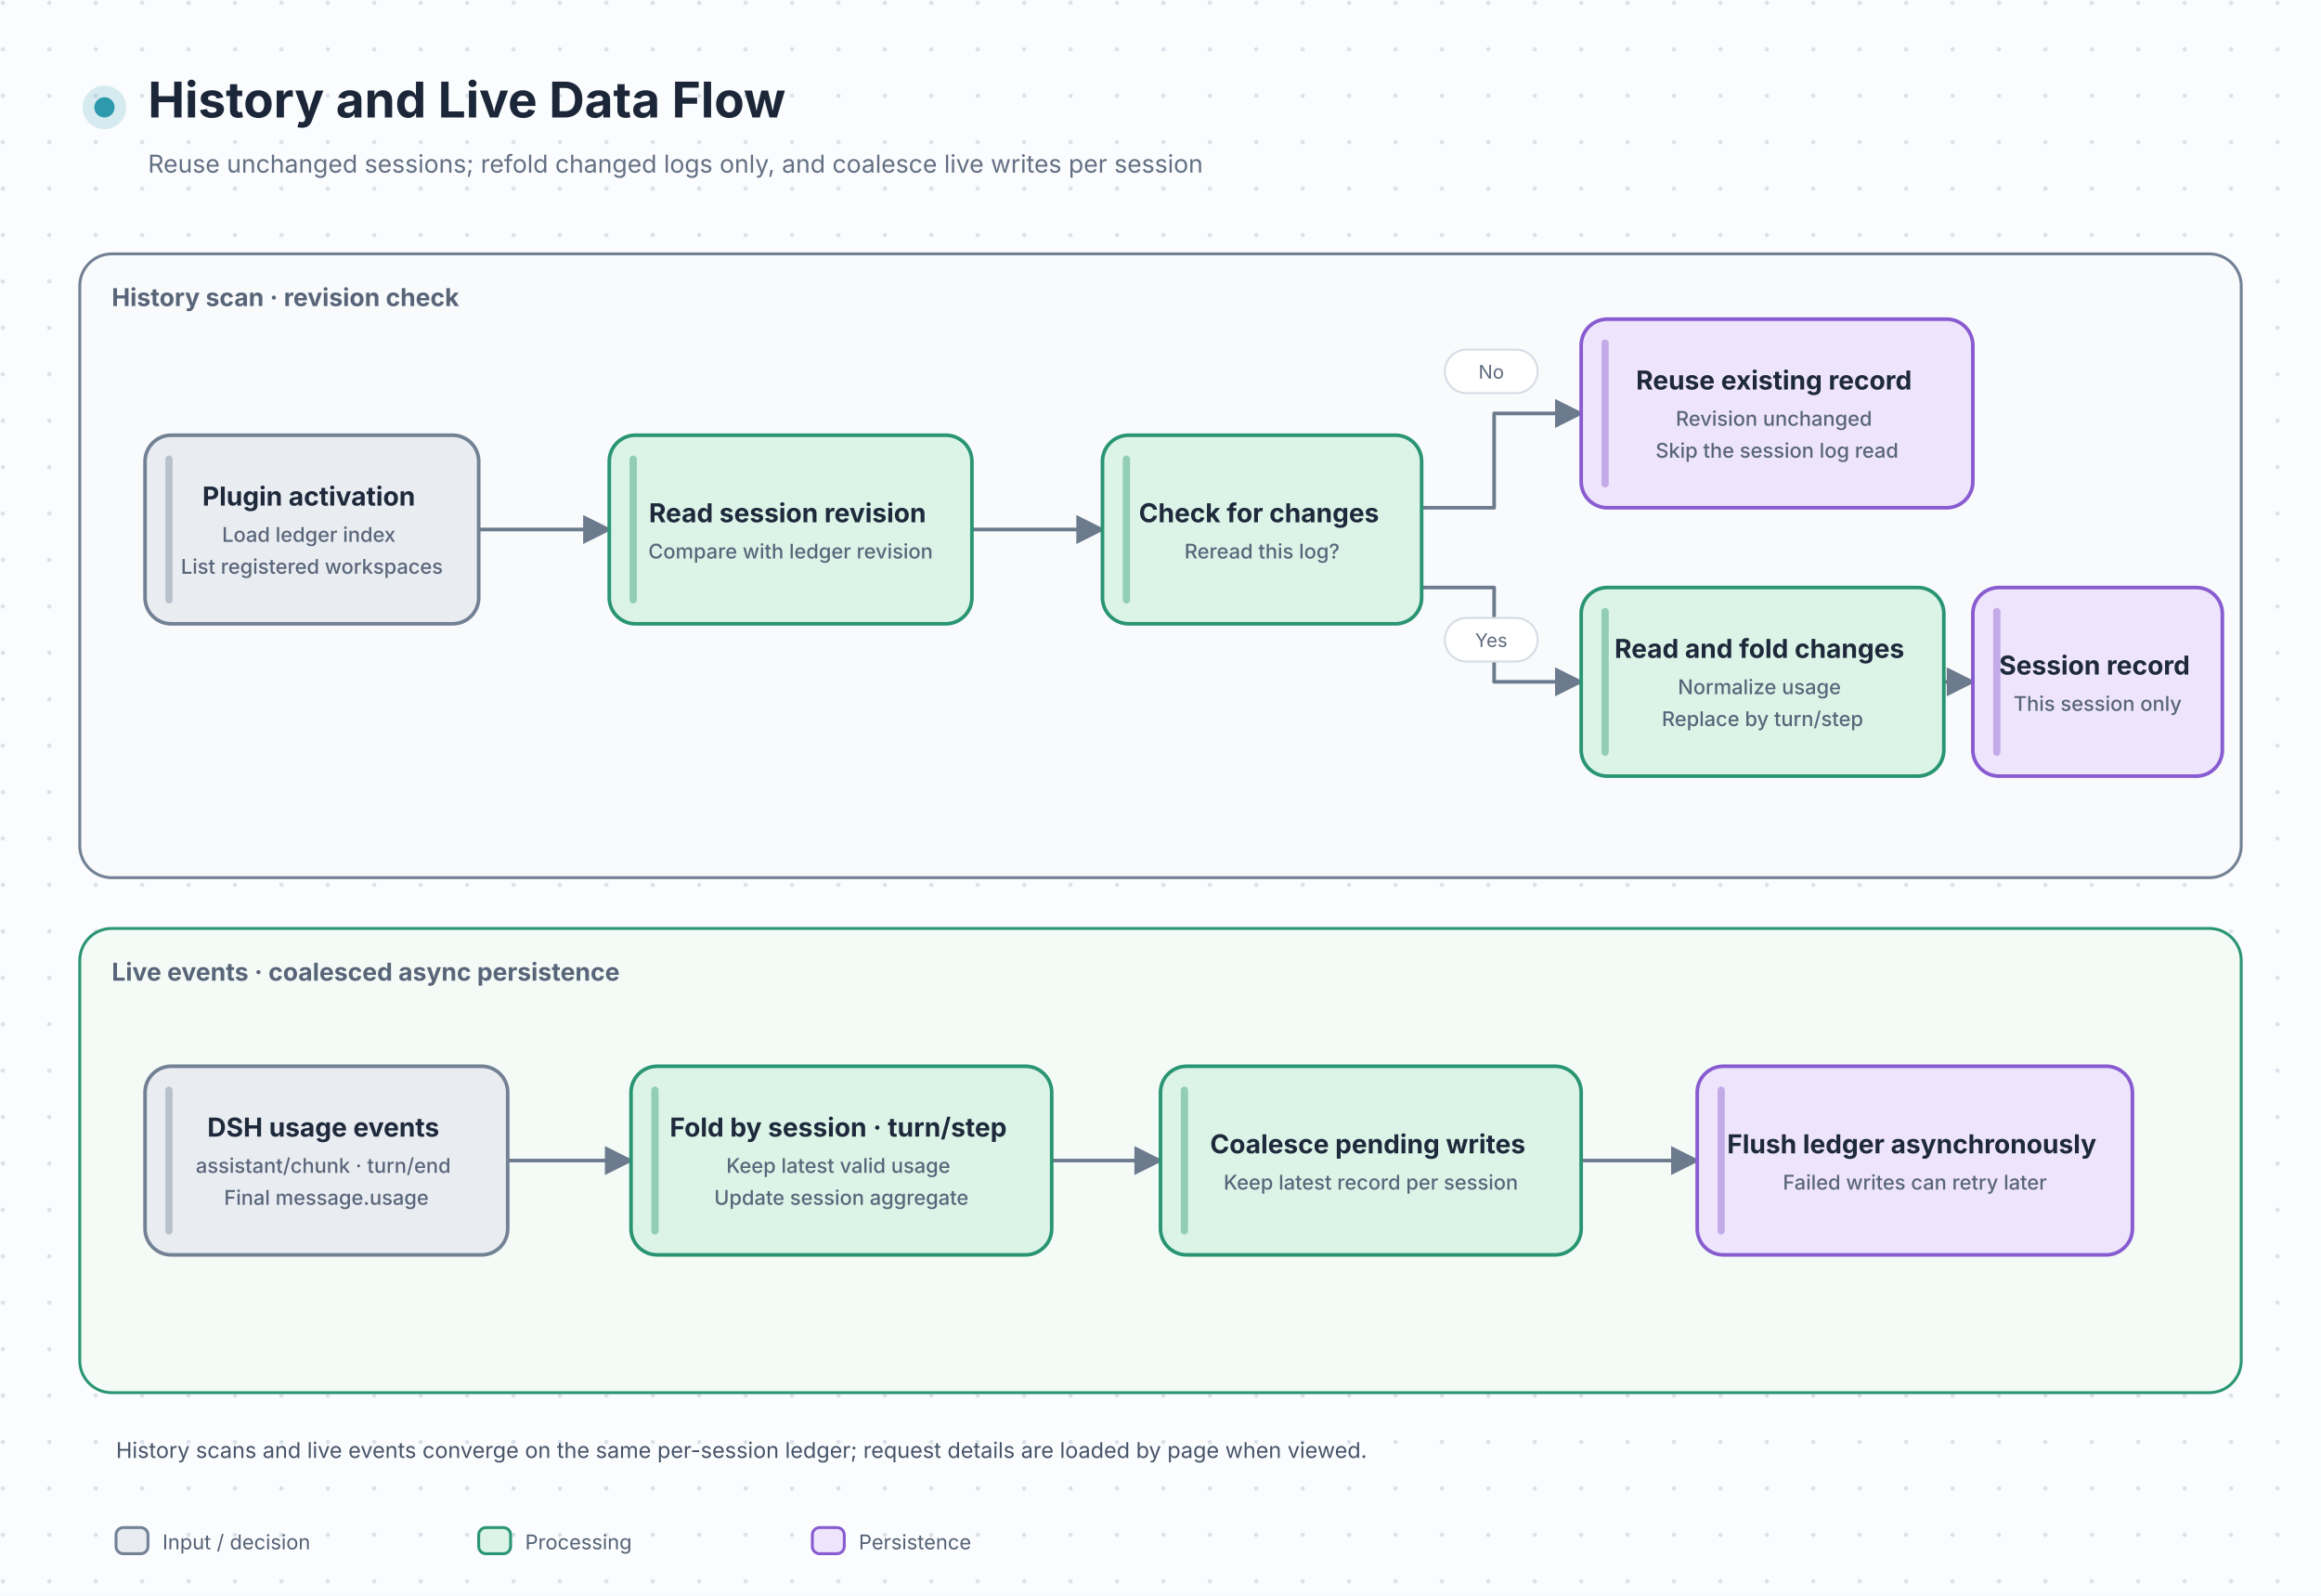
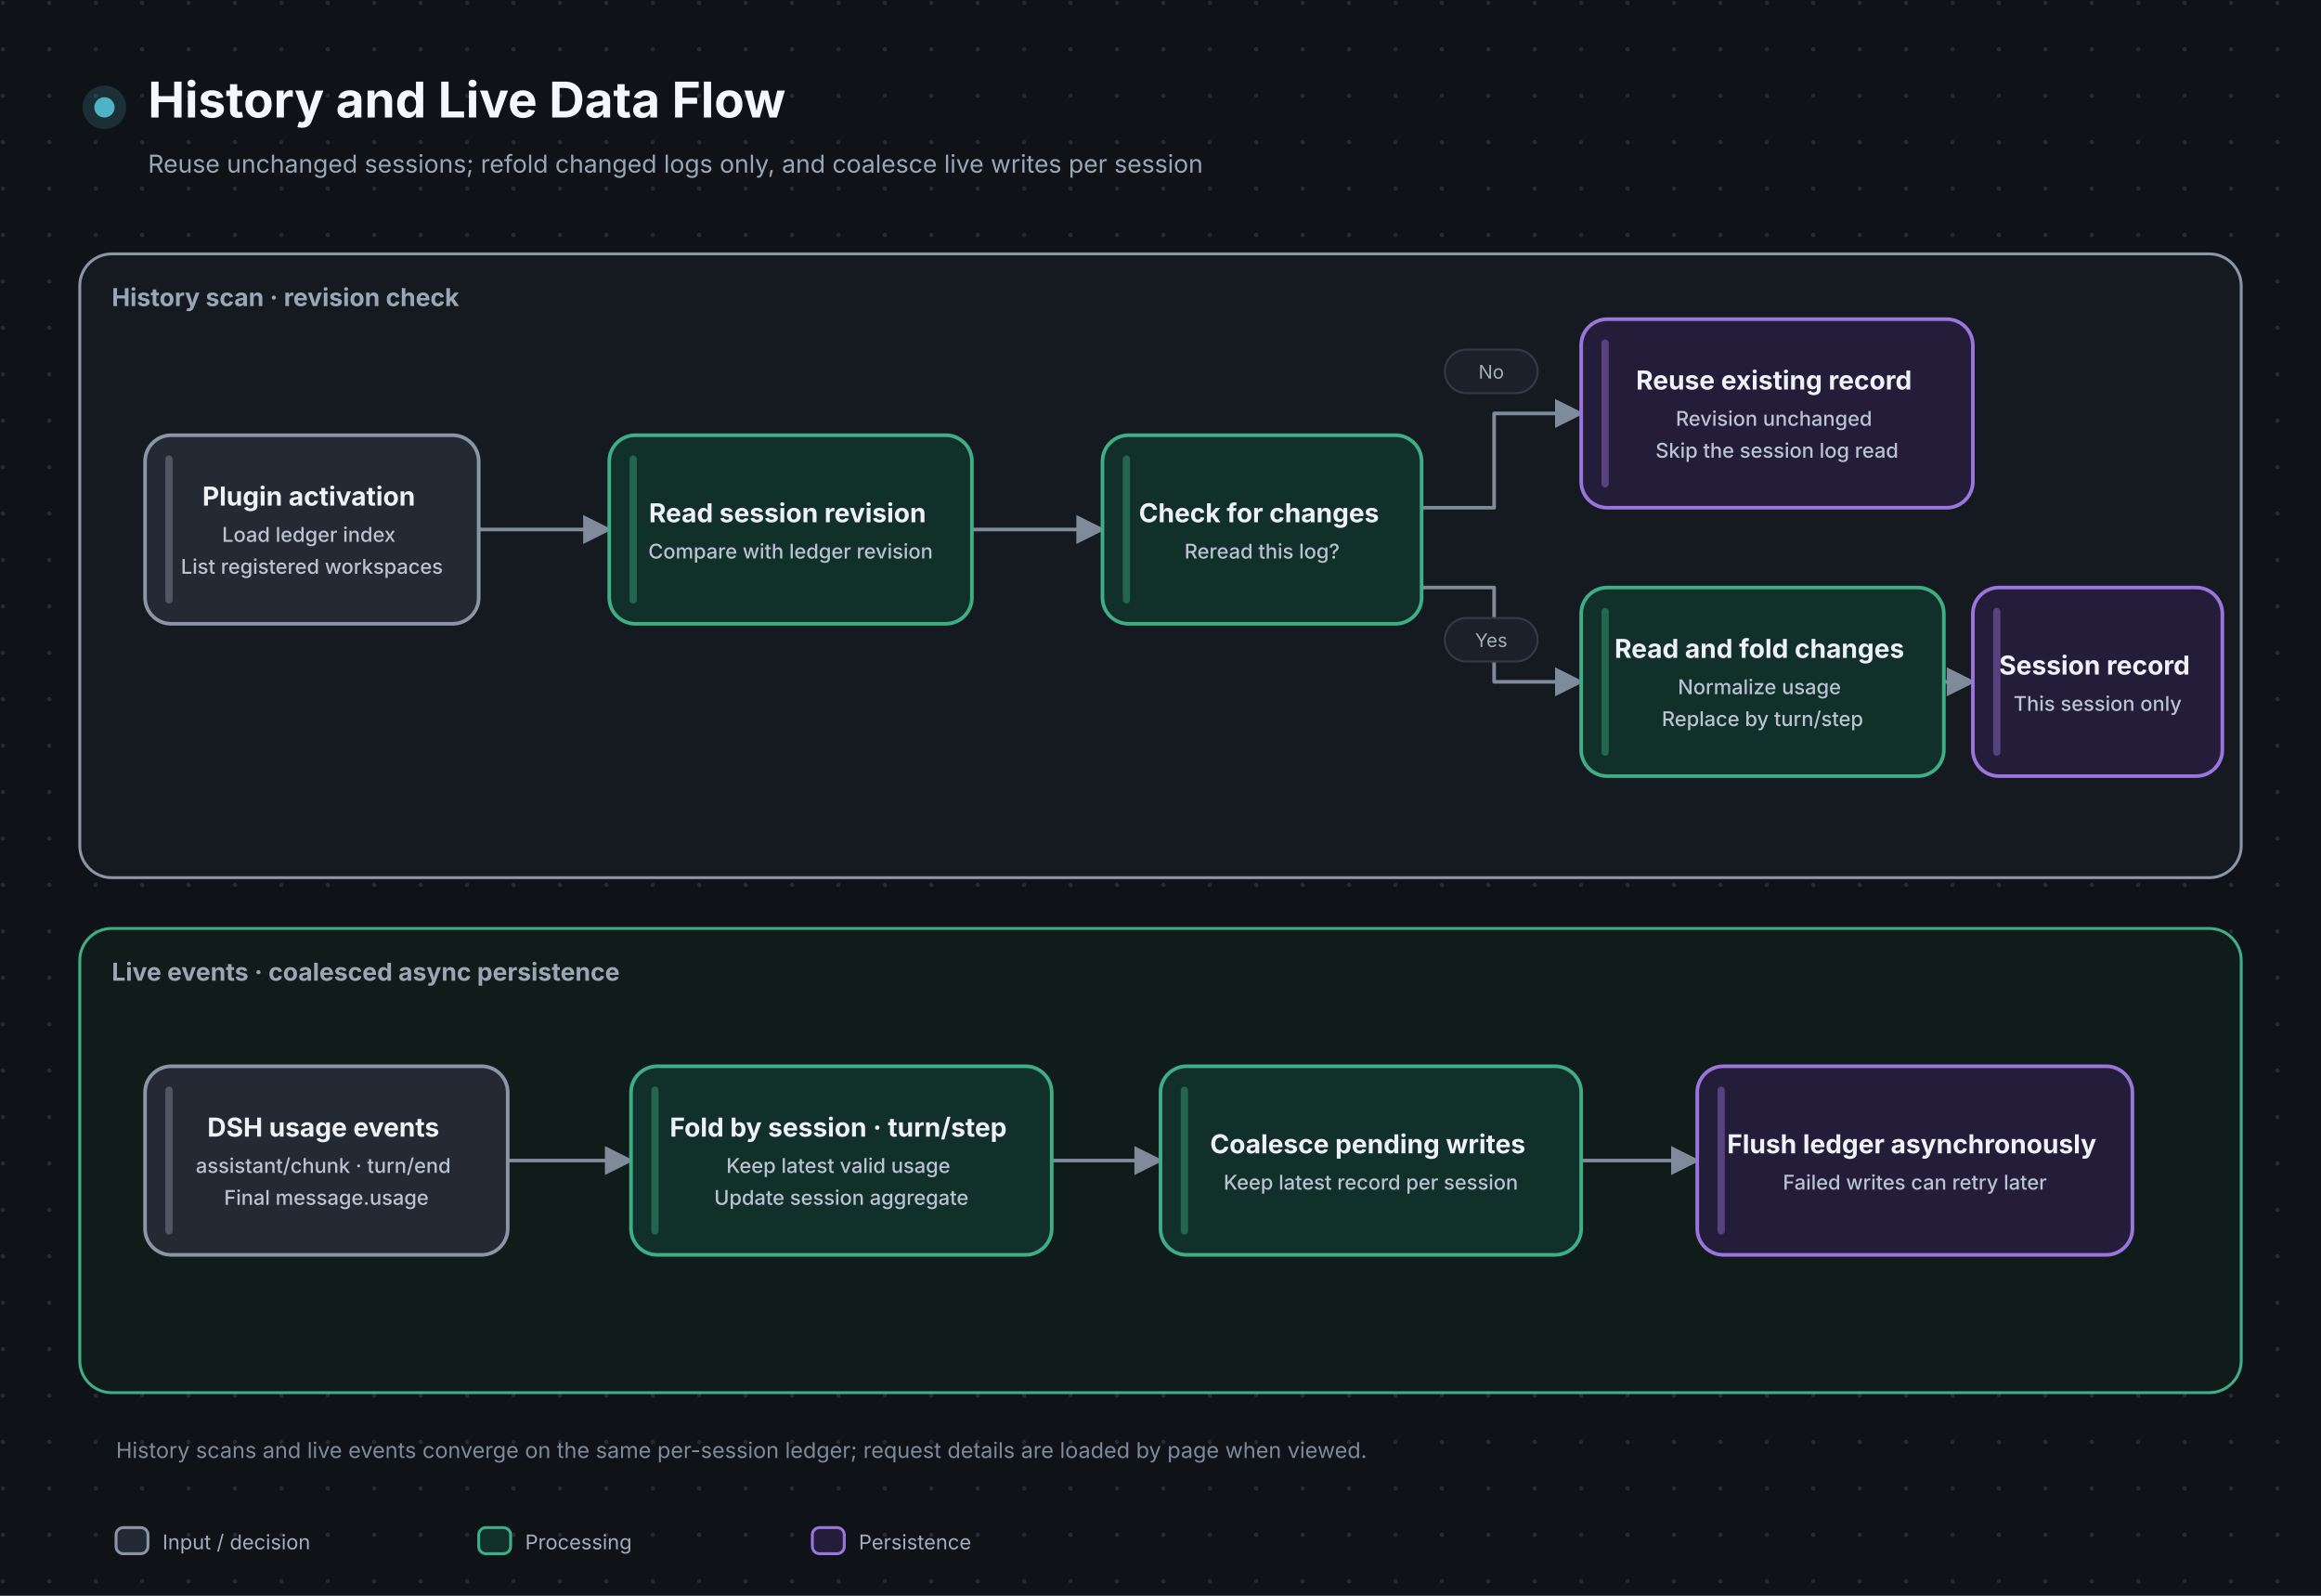
<svg xmlns="http://www.w3.org/2000/svg" lang="en" width="1600" height="1100" viewBox="0 0 1600 1100" role="img" aria-labelledby="sync-en-title sync-en-desc">
  <defs>
    <pattern id="sync-en-dots" width="32" height="32" patternUnits="userSpaceOnUse">
-       <circle cx="2" cy="2" r="1.5" fill="#dce2e9" />
+       <circle cx="2" cy="2" r="1.5" fill="#242b35" />
    </pattern>
    <marker id="sync-en-arrow" viewBox="0 0 10 10" refX="9" refY="5" markerWidth="8" markerHeight="8" orient="auto-start-reverse">
-       <path d="M 0 0 L 10 5 L 0 10 z" fill="#6c7a8d" />
+       <path d="M 0 0 L 10 5 L 0 10 z" fill="#7f8a9a" />
    </marker>
  </defs>
-   <rect width="100%" height="100%" fill="#fbfcfe" />
+   <rect width="100%" height="100%" fill="#0f1216" />
  <rect width="100%" height="100%" fill="url(#sync-en-dots)" />
-   <circle cx="72" cy="74" r="15" fill="#2c99ad" opacity=".18" />
-   <circle cx="72" cy="74" r="7" fill="#2c99ad" />
-   <text x="102" y="81" font-family="Inter,system-ui,'Microsoft YaHei',sans-serif" font-size="34" font-weight="700" fill="#1b2638">History and Live Data Flow</text>
-   <text x="102" y="119" font-family="Inter,system-ui,'Microsoft YaHei',sans-serif" font-size="17" fill="#637083">Reuse unchanged sessions; refold changed logs only, and coalesce live writes per session</text>
+   <circle cx="72" cy="74" r="15" fill="#4fb3c6" opacity=".18" />
+   <circle cx="72" cy="74" r="7" fill="#4fb3c6" />
+   <text x="102" y="81" font-family="Inter,system-ui,'Microsoft YaHei',sans-serif" font-size="34" font-weight="700" fill="#f5f7fa">History and Live Data Flow</text>
+   <text x="102" y="119" font-family="Inter,system-ui,'Microsoft YaHei',sans-serif" font-size="17" fill="#9aa6b6">Reuse unchanged sessions; refold changed logs only, and coalesce live writes per session</text>
  <g>
-     <rect x="55" y="175" width="1490" height="430" rx="22" fill="#f8fafc" stroke="#738195" stroke-width="2" />
-     <text x="77" y="211" font-family="Inter,system-ui,'Microsoft YaHei',sans-serif" font-size="17" font-weight="650" fill="#586578">History scan · revision check</text>
+     <rect x="55" y="175" width="1490" height="430" rx="22" fill="#151a21" stroke="#8b95a5" stroke-width="2" />
+     <text x="77" y="211" font-family="Inter,system-ui,'Microsoft YaHei',sans-serif" font-size="17" font-weight="650" fill="#9aa6b6">History scan · revision check</text>
  </g>
  <g>
-     <rect x="55" y="640" width="1490" height="320" rx="22" fill="#f4fbf7" stroke="#299572" stroke-width="2" />
-     <text x="77" y="676" font-family="Inter,system-ui,'Microsoft YaHei',sans-serif" font-size="17" font-weight="650" fill="#586578">Live events · coalesced async persistence</text>
+     <rect x="55" y="640" width="1490" height="320" rx="22" fill="#101c19" stroke="#3fae86" stroke-width="2" />
+     <text x="77" y="676" font-family="Inter,system-ui,'Microsoft YaHei',sans-serif" font-size="17" font-weight="650" fill="#9aa6b6">Live events · coalesced async persistence</text>
  </g>
-   <path d="M330 365 H420" fill="none" stroke="#6c7a8d" stroke-width="2.5" stroke-linecap="round" stroke-linejoin="round" marker-end="url(#sync-en-arrow)" />
-   <path d="M670 365 H760" fill="none" stroke="#6c7a8d" stroke-width="2.5" stroke-linecap="round" stroke-linejoin="round" marker-end="url(#sync-en-arrow)" />
-   <path d="M980 350 H1030 V285 H1090" fill="none" stroke="#6c7a8d" stroke-width="2.5" stroke-linecap="round" stroke-linejoin="round" marker-end="url(#sync-en-arrow)" />
+   <path d="M330 365 H420" fill="none" stroke="#7f8a9a" stroke-width="2.5" stroke-linecap="round" stroke-linejoin="round" marker-end="url(#sync-en-arrow)" />
+   <path d="M670 365 H760" fill="none" stroke="#7f8a9a" stroke-width="2.5" stroke-linecap="round" stroke-linejoin="round" marker-end="url(#sync-en-arrow)" />
+   <path d="M980 350 H1030 V285 H1090" fill="none" stroke="#7f8a9a" stroke-width="2.5" stroke-linecap="round" stroke-linejoin="round" marker-end="url(#sync-en-arrow)" />
  <g>
-     <rect x="996" y="241" width="64" height="30" rx="15" fill="#fff" stroke="#d7dde5" stroke-width="1.4" />
-     <text x="1028" y="261" text-anchor="middle" font-family="Inter,system-ui,'Microsoft YaHei',sans-serif" font-size="13" fill="#5e6b7d">No</text>
+     <rect x="996" y="241" width="64" height="30" rx="15" fill="#1c2129" stroke="#333a45" stroke-width="1.4" />
+     <text x="1028" y="261" text-anchor="middle" font-family="Inter,system-ui,'Microsoft YaHei',sans-serif" font-size="13" fill="#a3adbb">No</text>
  </g>
-   <path d="M980 405 H1030 V470 H1090" fill="none" stroke="#6c7a8d" stroke-width="2.5" stroke-linecap="round" stroke-linejoin="round" marker-end="url(#sync-en-arrow)" />
+   <path d="M980 405 H1030 V470 H1090" fill="none" stroke="#7f8a9a" stroke-width="2.5" stroke-linecap="round" stroke-linejoin="round" marker-end="url(#sync-en-arrow)" />
  <g>
-     <rect x="996" y="426" width="64" height="30" rx="15" fill="#fff" stroke="#d7dde5" stroke-width="1.4" />
-     <text x="1028" y="446" text-anchor="middle" font-family="Inter,system-ui,'Microsoft YaHei',sans-serif" font-size="13" fill="#5e6b7d">Yes</text>
+     <rect x="996" y="426" width="64" height="30" rx="15" fill="#1c2129" stroke="#333a45" stroke-width="1.4" />
+     <text x="1028" y="446" text-anchor="middle" font-family="Inter,system-ui,'Microsoft YaHei',sans-serif" font-size="13" fill="#a3adbb">Yes</text>
  </g>
-   <path d="M1340 470 H1360" fill="none" stroke="#6c7a8d" stroke-width="2.5" stroke-linecap="round" stroke-linejoin="round" marker-end="url(#sync-en-arrow)" />
-   <path d="M350 800 H435" fill="none" stroke="#6c7a8d" stroke-width="2.5" stroke-linecap="round" stroke-linejoin="round" marker-end="url(#sync-en-arrow)" />
-   <path d="M725 800 H800" fill="none" stroke="#6c7a8d" stroke-width="2.5" stroke-linecap="round" stroke-linejoin="round" marker-end="url(#sync-en-arrow)" />
-   <path d="M1090 800 H1170" fill="none" stroke="#6c7a8d" stroke-width="2.5" stroke-linecap="round" stroke-linejoin="round" marker-end="url(#sync-en-arrow)" />
+   <path d="M1340 470 H1360" fill="none" stroke="#7f8a9a" stroke-width="2.5" stroke-linecap="round" stroke-linejoin="round" marker-end="url(#sync-en-arrow)" />
+   <path d="M350 800 H435" fill="none" stroke="#7f8a9a" stroke-width="2.5" stroke-linecap="round" stroke-linejoin="round" marker-end="url(#sync-en-arrow)" />
+   <path d="M725 800 H800" fill="none" stroke="#7f8a9a" stroke-width="2.5" stroke-linecap="round" stroke-linejoin="round" marker-end="url(#sync-en-arrow)" />
+   <path d="M1090 800 H1170" fill="none" stroke="#7f8a9a" stroke-width="2.5" stroke-linecap="round" stroke-linejoin="round" marker-end="url(#sync-en-arrow)" />
  <g>
-     <rect x="100" y="300" width="230" height="130" rx="18" fill="#e9edf2" stroke="#738195" stroke-width="2.5" />
-     <rect x="114" y="314" width="5" height="102" rx="2.5" fill="#738195" opacity=".42" />
-     <text x="215" y="348.5" text-anchor="middle" font-family="Inter,system-ui,'Microsoft YaHei',sans-serif" font-size="18" font-weight="700" fill="#1e293b">
+     <rect x="100" y="300" width="230" height="130" rx="18" fill="#232a34" stroke="#8b95a5" stroke-width="2.5" />
+     <rect x="114" y="314" width="5" height="102" rx="2.5" fill="#8b95a5" opacity=".42" />
+     <text x="215" y="348.5" text-anchor="middle" font-family="Inter,system-ui,'Microsoft YaHei',sans-serif" font-size="18" font-weight="700" fill="#eef2f7">
      <tspan x="215">Plugin activation</tspan>
-       <tspan x="215" dy="25" font-size="14" font-weight="450" fill="#596579">Load ledger index</tspan>
-       <tspan x="215" dy="22" font-size="14" font-weight="450" fill="#596579">List registered workspaces</tspan>
+       <tspan x="215" dy="25" font-size="14" font-weight="450" fill="#b9c3d1">Load ledger index</tspan>
+       <tspan x="215" dy="22" font-size="14" font-weight="450" fill="#b9c3d1">List registered workspaces</tspan>
    </text>
  </g>
  <g>
-     <rect x="420" y="300" width="250" height="130" rx="18" fill="#dcf4e8" stroke="#299572" stroke-width="2.5" />
-     <rect x="434" y="314" width="5" height="102" rx="2.5" fill="#299572" opacity=".42" />
-     <text x="545" y="360" text-anchor="middle" font-family="Inter,system-ui,'Microsoft YaHei',sans-serif" font-size="18" font-weight="700" fill="#1e293b">
+     <rect x="420" y="300" width="250" height="130" rx="18" fill="#12302a" stroke="#3fae86" stroke-width="2.5" />
+     <rect x="434" y="314" width="5" height="102" rx="2.5" fill="#3fae86" opacity=".42" />
+     <text x="545" y="360" text-anchor="middle" font-family="Inter,system-ui,'Microsoft YaHei',sans-serif" font-size="18" font-weight="700" fill="#eef2f7">
      <tspan x="545">Read session revision</tspan>
-       <tspan x="545" dy="25" font-size="14" font-weight="450" fill="#596579">Compare with ledger revision</tspan>
+       <tspan x="545" dy="25" font-size="14" font-weight="450" fill="#b9c3d1">Compare with ledger revision</tspan>
    </text>
  </g>
  <g>
-     <rect x="760" y="300" width="220" height="130" rx="18" fill="#dcf4e8" stroke="#299572" stroke-width="2.5" />
-     <rect x="774" y="314" width="5" height="102" rx="2.5" fill="#299572" opacity=".42" />
-     <text x="870" y="360" text-anchor="middle" font-family="Inter,system-ui,'Microsoft YaHei',sans-serif" font-size="18" font-weight="700" fill="#1e293b">
+     <rect x="760" y="300" width="220" height="130" rx="18" fill="#12302a" stroke="#3fae86" stroke-width="2.5" />
+     <rect x="774" y="314" width="5" height="102" rx="2.5" fill="#3fae86" opacity=".42" />
+     <text x="870" y="360" text-anchor="middle" font-family="Inter,system-ui,'Microsoft YaHei',sans-serif" font-size="18" font-weight="700" fill="#eef2f7">
      <tspan x="870">Check for changes</tspan>
-       <tspan x="870" dy="25" font-size="14" font-weight="450" fill="#596579">Reread this log?</tspan>
+       <tspan x="870" dy="25" font-size="14" font-weight="450" fill="#b9c3d1">Reread this log?</tspan>
    </text>
  </g>
  <g>
-     <rect x="1090" y="220" width="270" height="130" rx="18" fill="#eee5fc" stroke="#885bd0" stroke-width="2.5" />
-     <rect x="1104" y="234" width="5" height="102" rx="2.5" fill="#885bd0" opacity=".42" />
-     <text x="1225" y="268.5" text-anchor="middle" font-family="Inter,system-ui,'Microsoft YaHei',sans-serif" font-size="18" font-weight="700" fill="#1e293b">
+     <rect x="1090" y="220" width="270" height="130" rx="18" fill="#241d3a" stroke="#9b74dd" stroke-width="2.5" />
+     <rect x="1104" y="234" width="5" height="102" rx="2.5" fill="#9b74dd" opacity=".42" />
+     <text x="1225" y="268.5" text-anchor="middle" font-family="Inter,system-ui,'Microsoft YaHei',sans-serif" font-size="18" font-weight="700" fill="#eef2f7">
      <tspan x="1225">Reuse existing record</tspan>
-       <tspan x="1225" dy="25" font-size="14" font-weight="450" fill="#596579">Revision unchanged</tspan>
-       <tspan x="1225" dy="22" font-size="14" font-weight="450" fill="#596579">Skip the session log read</tspan>
+       <tspan x="1225" dy="25" font-size="14" font-weight="450" fill="#b9c3d1">Revision unchanged</tspan>
+       <tspan x="1225" dy="22" font-size="14" font-weight="450" fill="#b9c3d1">Skip the session log read</tspan>
    </text>
  </g>
  <g>
-     <rect x="1090" y="405" width="250" height="130" rx="18" fill="#dcf4e8" stroke="#299572" stroke-width="2.5" />
-     <rect x="1104" y="419" width="5" height="102" rx="2.5" fill="#299572" opacity=".42" />
-     <text x="1215" y="453.5" text-anchor="middle" font-family="Inter,system-ui,'Microsoft YaHei',sans-serif" font-size="18" font-weight="700" fill="#1e293b">
+     <rect x="1090" y="405" width="250" height="130" rx="18" fill="#12302a" stroke="#3fae86" stroke-width="2.5" />
+     <rect x="1104" y="419" width="5" height="102" rx="2.5" fill="#3fae86" opacity=".42" />
+     <text x="1215" y="453.5" text-anchor="middle" font-family="Inter,system-ui,'Microsoft YaHei',sans-serif" font-size="18" font-weight="700" fill="#eef2f7">
      <tspan x="1215">Read and fold changes</tspan>
-       <tspan x="1215" dy="25" font-size="14" font-weight="450" fill="#596579">Normalize usage</tspan>
-       <tspan x="1215" dy="22" font-size="14" font-weight="450" fill="#596579">Replace by turn/step</tspan>
+       <tspan x="1215" dy="25" font-size="14" font-weight="450" fill="#b9c3d1">Normalize usage</tspan>
+       <tspan x="1215" dy="22" font-size="14" font-weight="450" fill="#b9c3d1">Replace by turn/step</tspan>
    </text>
  </g>
  <g>
-     <rect x="1360" y="405" width="172" height="130" rx="18" fill="#eee5fc" stroke="#885bd0" stroke-width="2.5" />
-     <rect x="1374" y="419" width="5" height="102" rx="2.5" fill="#885bd0" opacity=".42" />
-     <text x="1446" y="465" text-anchor="middle" font-family="Inter,system-ui,'Microsoft YaHei',sans-serif" font-size="18" font-weight="700" fill="#1e293b">
+     <rect x="1360" y="405" width="172" height="130" rx="18" fill="#241d3a" stroke="#9b74dd" stroke-width="2.5" />
+     <rect x="1374" y="419" width="5" height="102" rx="2.5" fill="#9b74dd" opacity=".42" />
+     <text x="1446" y="465" text-anchor="middle" font-family="Inter,system-ui,'Microsoft YaHei',sans-serif" font-size="18" font-weight="700" fill="#eef2f7">
      <tspan x="1446">Session record</tspan>
-       <tspan x="1446" dy="25" font-size="14" font-weight="450" fill="#596579">This session only</tspan>
+       <tspan x="1446" dy="25" font-size="14" font-weight="450" fill="#b9c3d1">This session only</tspan>
    </text>
  </g>
  <g>
-     <rect x="100" y="735" width="250" height="130" rx="18" fill="#e9edf2" stroke="#738195" stroke-width="2.5" />
-     <rect x="114" y="749" width="5" height="102" rx="2.5" fill="#738195" opacity=".42" />
-     <text x="225" y="783.5" text-anchor="middle" font-family="Inter,system-ui,'Microsoft YaHei',sans-serif" font-size="18" font-weight="700" fill="#1e293b">
+     <rect x="100" y="735" width="250" height="130" rx="18" fill="#232a34" stroke="#8b95a5" stroke-width="2.5" />
+     <rect x="114" y="749" width="5" height="102" rx="2.5" fill="#8b95a5" opacity=".42" />
+     <text x="225" y="783.5" text-anchor="middle" font-family="Inter,system-ui,'Microsoft YaHei',sans-serif" font-size="18" font-weight="700" fill="#eef2f7">
      <tspan x="225">DSH usage events</tspan>
-       <tspan x="225" dy="25" font-size="14" font-weight="450" fill="#596579">assistant/chunk · turn/end</tspan>
-       <tspan x="225" dy="22" font-size="14" font-weight="450" fill="#596579">Final message.usage</tspan>
+       <tspan x="225" dy="25" font-size="14" font-weight="450" fill="#b9c3d1">assistant/chunk · turn/end</tspan>
+       <tspan x="225" dy="22" font-size="14" font-weight="450" fill="#b9c3d1">Final message.usage</tspan>
    </text>
  </g>
  <g>
-     <rect x="435" y="735" width="290" height="130" rx="18" fill="#dcf4e8" stroke="#299572" stroke-width="2.5" />
-     <rect x="449" y="749" width="5" height="102" rx="2.5" fill="#299572" opacity=".42" />
-     <text x="580" y="783.5" text-anchor="middle" font-family="Inter,system-ui,'Microsoft YaHei',sans-serif" font-size="18" font-weight="700" fill="#1e293b">
+     <rect x="435" y="735" width="290" height="130" rx="18" fill="#12302a" stroke="#3fae86" stroke-width="2.5" />
+     <rect x="449" y="749" width="5" height="102" rx="2.5" fill="#3fae86" opacity=".42" />
+     <text x="580" y="783.5" text-anchor="middle" font-family="Inter,system-ui,'Microsoft YaHei',sans-serif" font-size="18" font-weight="700" fill="#eef2f7">
      <tspan x="580">Fold by session · turn/step</tspan>
-       <tspan x="580" dy="25" font-size="14" font-weight="450" fill="#596579">Keep latest valid usage</tspan>
-       <tspan x="580" dy="22" font-size="14" font-weight="450" fill="#596579">Update session aggregate</tspan>
+       <tspan x="580" dy="25" font-size="14" font-weight="450" fill="#b9c3d1">Keep latest valid usage</tspan>
+       <tspan x="580" dy="22" font-size="14" font-weight="450" fill="#b9c3d1">Update session aggregate</tspan>
    </text>
  </g>
  <g>
-     <rect x="800" y="735" width="290" height="130" rx="18" fill="#dcf4e8" stroke="#299572" stroke-width="2.5" />
-     <rect x="814" y="749" width="5" height="102" rx="2.5" fill="#299572" opacity=".42" />
-     <text x="945" y="795" text-anchor="middle" font-family="Inter,system-ui,'Microsoft YaHei',sans-serif" font-size="18" font-weight="700" fill="#1e293b">
+     <rect x="800" y="735" width="290" height="130" rx="18" fill="#12302a" stroke="#3fae86" stroke-width="2.5" />
+     <rect x="814" y="749" width="5" height="102" rx="2.5" fill="#3fae86" opacity=".42" />
+     <text x="945" y="795" text-anchor="middle" font-family="Inter,system-ui,'Microsoft YaHei',sans-serif" font-size="18" font-weight="700" fill="#eef2f7">
      <tspan x="945">Coalesce pending writes</tspan>
-       <tspan x="945" dy="25" font-size="14" font-weight="450" fill="#596579">Keep latest record per session</tspan>
+       <tspan x="945" dy="25" font-size="14" font-weight="450" fill="#b9c3d1">Keep latest record per session</tspan>
    </text>
  </g>
  <g>
-     <rect x="1170" y="735" width="300" height="130" rx="18" fill="#eee5fc" stroke="#885bd0" stroke-width="2.5" />
-     <rect x="1184" y="749" width="5" height="102" rx="2.5" fill="#885bd0" opacity=".42" />
-     <text x="1320" y="795" text-anchor="middle" font-family="Inter,system-ui,'Microsoft YaHei',sans-serif" font-size="18" font-weight="700" fill="#1e293b">
+     <rect x="1170" y="735" width="300" height="130" rx="18" fill="#241d3a" stroke="#9b74dd" stroke-width="2.5" />
+     <rect x="1184" y="749" width="5" height="102" rx="2.5" fill="#9b74dd" opacity=".42" />
+     <text x="1320" y="795" text-anchor="middle" font-family="Inter,system-ui,'Microsoft YaHei',sans-serif" font-size="18" font-weight="700" fill="#eef2f7">
      <tspan x="1320">Flush ledger asynchronously</tspan>
-       <tspan x="1320" dy="25" font-size="14" font-weight="450" fill="#596579">Failed writes can retry later</tspan>
+       <tspan x="1320" dy="25" font-size="14" font-weight="450" fill="#b9c3d1">Failed writes can retry later</tspan>
    </text>
  </g>
-   <text x="80" y="1005" font-family="Inter,system-ui,'Microsoft YaHei',sans-serif" font-size="15" fill="#465468">History scans and live events converge on the same per-session ledger; request details are loaded by page when viewed.</text>
-   <rect x="80" y="1053" width="22" height="18" rx="5" fill="#e9edf2" stroke="#738195" stroke-width="2" />
-   <text x="112" y="1068" font-family="Inter,system-ui,'Microsoft YaHei',sans-serif" font-size="14" fill="#536174">Input / decision</text>
-   <rect x="330" y="1053" width="22" height="18" rx="5" fill="#dcf4e8" stroke="#299572" stroke-width="2" />
-   <text x="362" y="1068" font-family="Inter,system-ui,'Microsoft YaHei',sans-serif" font-size="14" fill="#536174">Processing</text>
-   <rect x="560" y="1053" width="22" height="18" rx="5" fill="#eee5fc" stroke="#885bd0" stroke-width="2" />
-   <text x="592" y="1068" font-family="Inter,system-ui,'Microsoft YaHei',sans-serif" font-size="14" fill="#536174">Persistence</text>
+   <text x="80" y="1005" font-family="Inter,system-ui,'Microsoft YaHei',sans-serif" font-size="15" fill="#7f8a9a">History scans and live events converge on the same per-session ledger; request details are loaded by page when viewed.</text>
+   <rect x="80" y="1053" width="22" height="18" rx="5" fill="#232a34" stroke="#8b95a5" stroke-width="2" />
+   <text x="112" y="1068" font-family="Inter,system-ui,'Microsoft YaHei',sans-serif" font-size="14" fill="#a3adbb">Input / decision</text>
+   <rect x="330" y="1053" width="22" height="18" rx="5" fill="#12302a" stroke="#3fae86" stroke-width="2" />
+   <text x="362" y="1068" font-family="Inter,system-ui,'Microsoft YaHei',sans-serif" font-size="14" fill="#a3adbb">Processing</text>
+   <rect x="560" y="1053" width="22" height="18" rx="5" fill="#241d3a" stroke="#9b74dd" stroke-width="2" />
+   <text x="592" y="1068" font-family="Inter,system-ui,'Microsoft YaHei',sans-serif" font-size="14" fill="#a3adbb">Persistence</text>
</svg>
